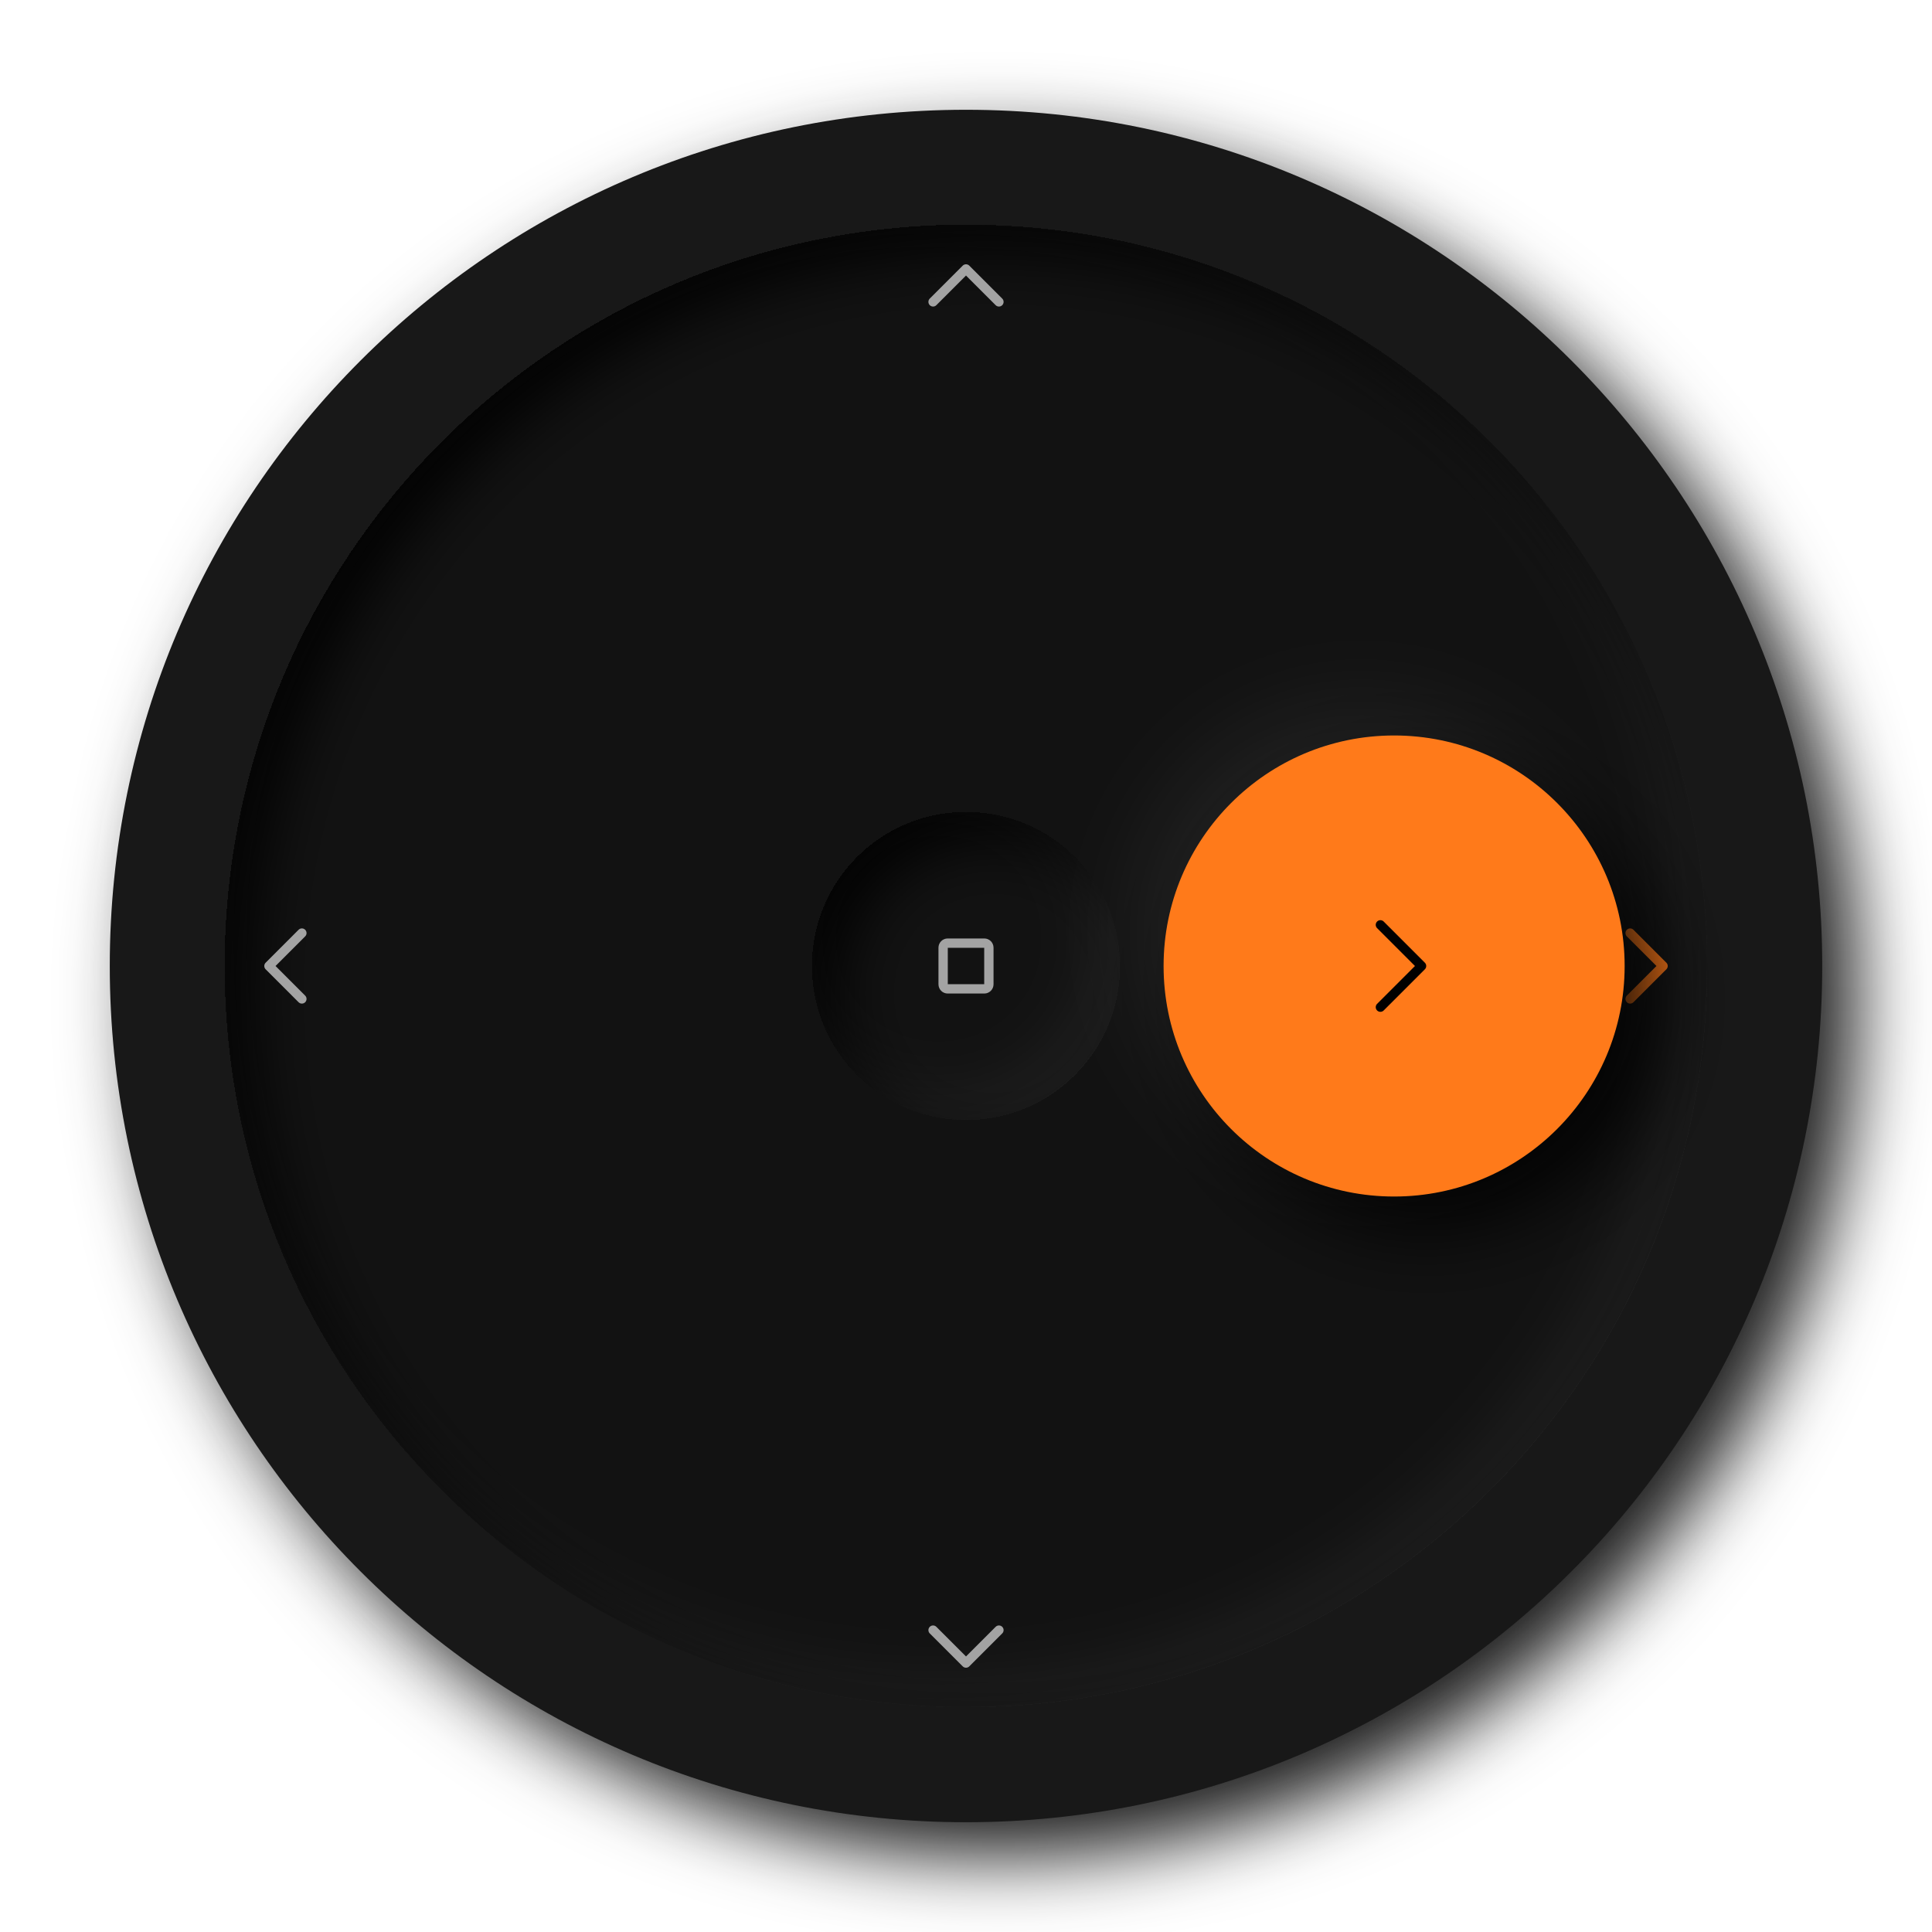
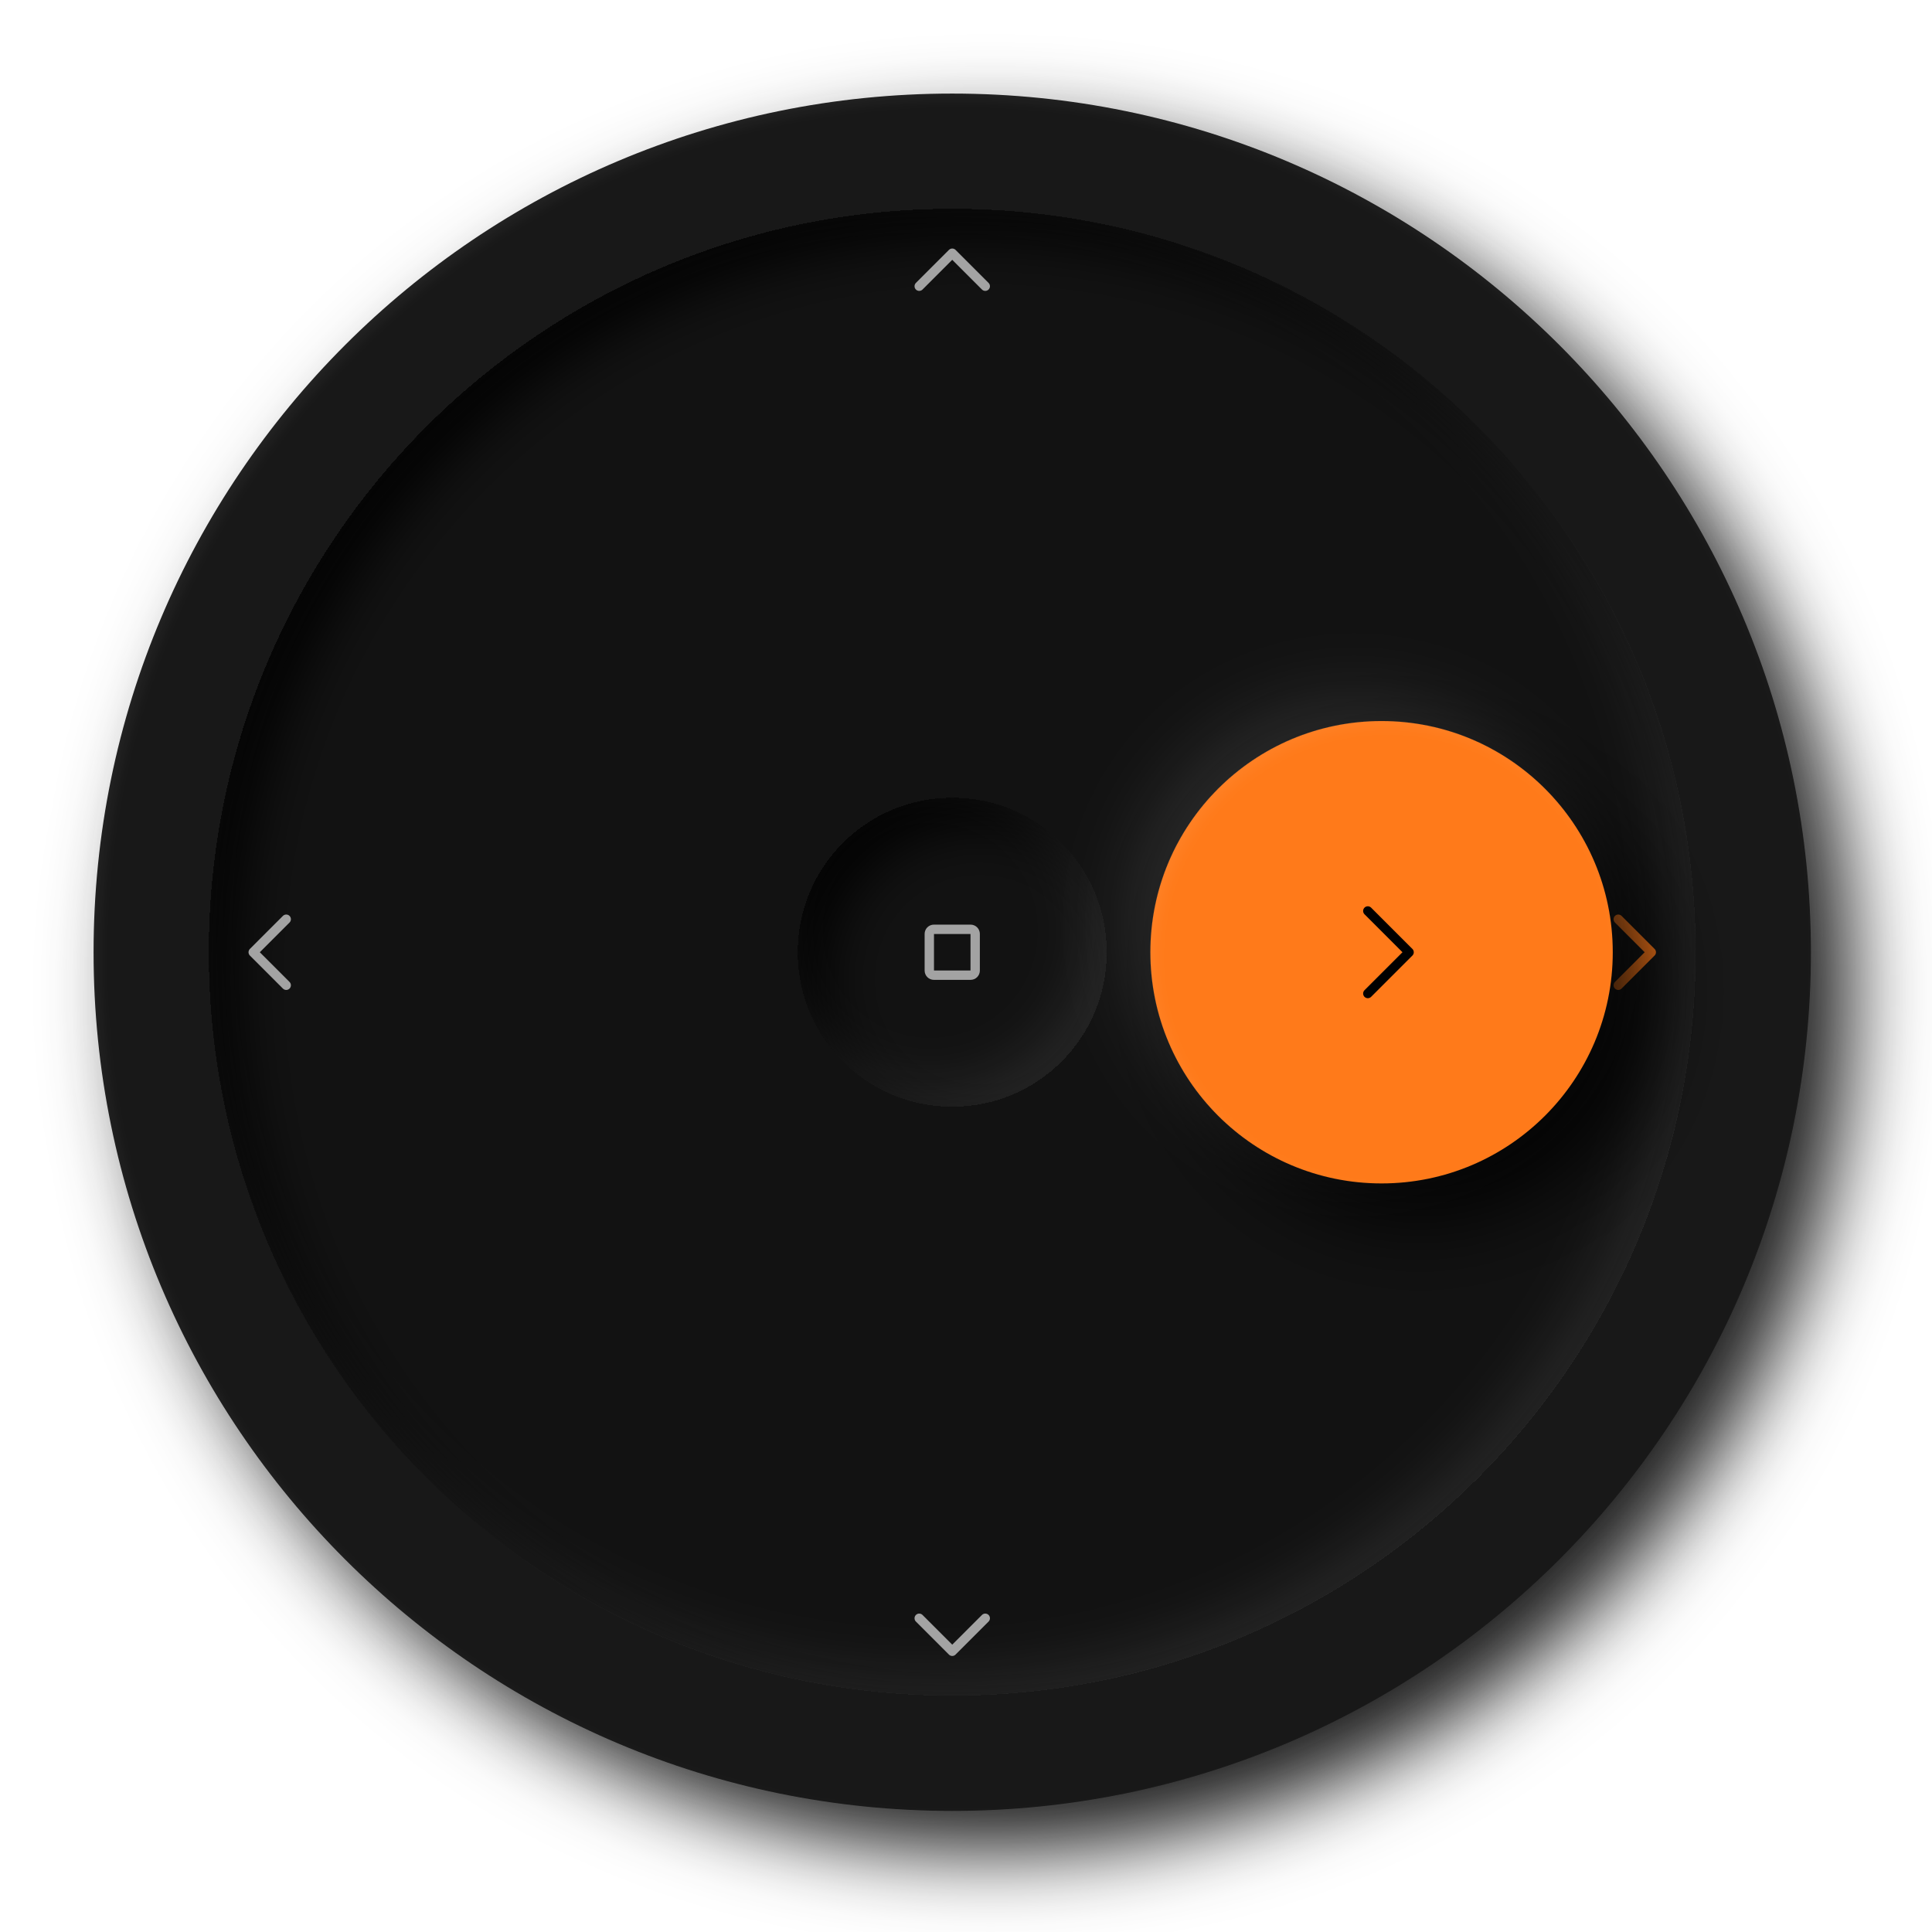
- <svg xmlns="http://www.w3.org/2000/svg" preserveAspectRatio="none" overflow="visible" style="display: block;" width="352" height="352" viewBox="0 0 352 352" fill="none">
+ <svg xmlns="http://www.w3.org/2000/svg" preserveAspectRatio="none" overflow="visible" style="display: block;" width="351" height="351" viewBox="0 0 351 351" fill="none">
  <g id="Clash Tank / Latched controller">
-     <g id="Controller base" filter="url(#filter0_dd_0_55)">
-       <circle cx="176" cy="176" r="156" fill="#181818" />
+     <g id="Controller base" filter="url(#filter0_ddi_0_21)">
+       <circle cx="173" cy="173" r="156" fill="#181818" />
    </g>
-     <g id="Recessed travel" filter="url(#filter1_ii_0_55)">
-       <circle cx="176" cy="176" r="135" fill="#121212" />
+     <g id="Recessed travel" filter="url(#filter1_ii_0_21)">
+       <circle cx="173" cy="173" r="135" fill="#121212" />
    </g>
    <g id="Icon / up">
-       <path id="Vector" d="M170 55L176 49L182 55" stroke-width="1.7" stroke-linecap="round" stroke-linejoin="round" stroke="#A3A3A3" />
+       <path id="Vector" d="M167 52L173 46L179 52" stroke-width="1.7" stroke-linecap="round" stroke-linejoin="round" stroke="#A3A3A3" />
    </g>
    <g id="Icon / down">
-       <path id="Vector_2" d="M170 297L176 303L182 297" stroke-width="1.7" stroke-linecap="round" stroke-linejoin="round" stroke="#A3A3A3" />
+       <path id="Vector_2" d="M167 294L173 300L179 294" stroke-width="1.7" stroke-linecap="round" stroke-linejoin="round" stroke="#A3A3A3" />
    </g>
    <g id="Icon / left">
-       <path id="Vector_3" d="M55 170L49 176L55 182" stroke-width="1.7" stroke-linecap="round" stroke-linejoin="round" stroke="#A3A3A3" />
+       <path id="Vector_3" d="M52 167L46 173L52 179" stroke-width="1.7" stroke-linecap="round" stroke-linejoin="round" stroke="#A3A3A3" />
    </g>
    <g id="Icon / right">
-       <path id="Vector_4" d="M297 170L303 176L297 182" stroke-width="1.7" stroke-linecap="round" stroke-linejoin="round" stroke="#FF7A1A" />
+       <path id="Vector_4" d="M294 167L300 173L294 179" stroke-width="1.7" stroke-linecap="round" stroke-linejoin="round" stroke="#FF7A1A" />
    </g>
-     <g id="Center stop target" filter="url(#filter2_ii_0_55)">
-       <circle cx="176" cy="176" r="28" fill="#121212" />
+     <g id="Center stop target" filter="url(#filter2_ii_0_21)">
+       <circle cx="173" cy="173" r="28" fill="#121212" />
    </g>
    <g id="Icon / stop">
-       <path id="Vector_5" d="M172.667 171.833H179.333C179.554 171.833 179.766 171.921 179.923 172.077C180.079 172.234 180.167 172.446 180.167 172.667V179.333C180.167 179.554 180.079 179.766 179.923 179.923C179.766 180.079 179.554 180.167 179.333 180.167H172.667C172.446 180.167 172.234 180.079 172.077 179.923C171.921 179.766 171.833 179.554 171.833 179.333V172.667C171.833 172.446 171.921 172.234 172.077 172.077C172.234 171.921 172.446 171.833 172.667 171.833Z" stroke-width="1.7" stroke-linecap="round" stroke-linejoin="round" stroke="#A3A3A3" />
+       <path id="Vector_5" d="M169.667 168.833H176.333C176.554 168.833 176.766 168.921 176.923 169.077C177.079 169.234 177.167 169.446 177.167 169.667V176.333C177.167 176.554 177.079 176.766 176.923 176.923C176.766 177.079 176.554 177.167 176.333 177.167H169.667C169.446 177.167 169.234 177.079 169.077 176.923C168.921 176.766 168.833 176.554 168.833 176.333V169.667C168.833 169.446 168.921 169.234 169.077 169.077C169.234 168.921 169.446 168.833 169.667 168.833Z" stroke-width="1.7" stroke-linecap="round" stroke-linejoin="round" stroke="#A3A3A3" />
    </g>
-     <g id="Latched thumb" filter="url(#filter3_dd_0_55)">
-       <circle cx="254" cy="176" r="42" fill="#FF7A1A" />
+     <g id="Latched thumb" filter="url(#filter3_ddi_0_21)">
+       <circle cx="251" cy="173" r="42" fill="#FF7A1A" />
    </g>
    <g id="Icon / right_2">
-       <path id="Vector_6" d="M251.5 168.5L259 176L251.5 183.5" stroke-width="1.7" stroke-linecap="round" stroke-linejoin="round" stroke="black" />
+       <path id="Vector_6" d="M248.5 165.5L256 173L248.5 180.5" stroke-width="1.7" stroke-linecap="round" stroke-linejoin="round" stroke="black" />
    </g>
  </g>
  <defs>
-     <filter id="filter0_dd_0_55" x="0" y="0" width="352" height="352" filterUnits="userSpaceOnUse" color-interpolation-filters="sRGB">
+     <filter id="filter0_ddi_0_21" x="0" y="0" width="351" height="351" filterUnits="userSpaceOnUse" color-interpolation-filters="sRGB">
      <feFlood flood-opacity="0" result="BackgroundImageFix" />
      <feColorMatrix in="SourceAlpha" type="matrix" values="0 0 0 0 0 0 0 0 0 0 0 0 0 0 0 0 0 0 127 0" result="hardAlpha" />
-       <feOffset dx="6" dy="6" />
-       <feGaussianBlur stdDeviation="7" />
+       <feOffset dx="7" dy="7" />
+       <feGaussianBlur stdDeviation="7.5" />
      <feColorMatrix type="matrix" values="0 0 0 0 0 0 0 0 0 0 0 0 0 0 0 0 0 0 0.9 0" />
-       <feBlend mode="normal" in2="BackgroundImageFix" result="effect1_dropShadow_0_55" />
+       <feBlend mode="normal" in2="BackgroundImageFix" result="effect1_dropShadow_0_21" />
      <feColorMatrix in="SourceAlpha" type="matrix" values="0 0 0 0 0 0 0 0 0 0 0 0 0 0 0 0 0 0 127 0" result="hardAlpha" />
-       <feOffset dx="-6" dy="-6" />
-       <feGaussianBlur stdDeviation="7" />
-       <feColorMatrix type="matrix" values="0 0 0 0 1 0 0 0 0 1 0 0 0 0 1 0 0 0 0.055 0" />
-       <feBlend mode="normal" in2="effect1_dropShadow_0_55" result="effect2_dropShadow_0_55" />
-       <feBlend mode="normal" in="SourceGraphic" in2="effect2_dropShadow_0_55" result="shape" />
+       <feOffset dx="-5" dy="-5" />
+       <feGaussianBlur stdDeviation="6" />
+       <feColorMatrix type="matrix" values="0 0 0 0 1 0 0 0 0 1 0 0 0 0 1 0 0 0 0.09 0" />
+       <feBlend mode="normal" in2="effect1_dropShadow_0_21" result="effect2_dropShadow_0_21" />
+       <feBlend mode="normal" in="SourceGraphic" in2="effect2_dropShadow_0_21" result="shape" />
+       <feColorMatrix in="SourceAlpha" type="matrix" values="0 0 0 0 0 0 0 0 0 0 0 0 0 0 0 0 0 0 127 0" result="hardAlpha" />
+       <feOffset dx="1" dy="1" />
+       <feGaussianBlur stdDeviation="1" />
+       <feComposite in2="hardAlpha" operator="arithmetic" k2="-1" k3="1" />
+       <feColorMatrix type="matrix" values="0 0 0 0 1 0 0 0 0 1 0 0 0 0 1 0 0 0 0.045 0" />
+       <feBlend mode="normal" in2="shape" result="effect3_innerShadow_0_21" />
    </filter>
-     <filter id="filter1_ii_0_55" x="36" y="36" width="280" height="280" filterUnits="userSpaceOnUse" color-interpolation-filters="sRGB">
+     <filter id="filter1_ii_0_21" x="34" y="34" width="279" height="279" filterUnits="userSpaceOnUse" color-interpolation-filters="sRGB">
      <feFlood flood-opacity="0" result="BackgroundImageFix" />
      <feBlend mode="normal" in="SourceGraphic" in2="BackgroundImageFix" result="shape" />
      <feColorMatrix in="SourceAlpha" type="matrix" values="0 0 0 0 0 0 0 0 0 0 0 0 0 0 0 0 0 0 127 0" result="hardAlpha" />
      <feOffset dx="5" dy="5" />
-       <feGaussianBlur stdDeviation="5.5" />
+       <feGaussianBlur stdDeviation="5" />
      <feComposite in2="hardAlpha" operator="arithmetic" k2="-1" k3="1" />
      <feColorMatrix type="matrix" values="0 0 0 0 0 0 0 0 0 0 0 0 0 0 0 0 0 0 0.9 0" />
-       <feBlend mode="normal" in2="shape" result="effect1_innerShadow_0_55" />
+       <feBlend mode="normal" in2="shape" result="effect1_innerShadow_0_21" />
      <feColorMatrix in="SourceAlpha" type="matrix" values="0 0 0 0 0 0 0 0 0 0 0 0 0 0 0 0 0 0 127 0" result="hardAlpha" />
-       <feOffset dx="-5" dy="-5" />
-       <feGaussianBlur stdDeviation="5.5" />
+       <feOffset dx="-4" dy="-4" />
+       <feGaussianBlur stdDeviation="4.5" />
      <feComposite in2="hardAlpha" operator="arithmetic" k2="-1" k3="1" />
-       <feColorMatrix type="matrix" values="0 0 0 0 1 0 0 0 0 1 0 0 0 0 1 0 0 0 0.045 0" />
-       <feBlend mode="normal" in2="effect1_innerShadow_0_55" result="effect2_innerShadow_0_55" />
+       <feColorMatrix type="matrix" values="0 0 0 0 1 0 0 0 0 1 0 0 0 0 1 0 0 0 0.075 0" />
+       <feBlend mode="normal" in2="effect1_innerShadow_0_21" result="effect2_innerShadow_0_21" />
    </filter>
-     <filter id="filter2_ii_0_55" x="143" y="143" width="66" height="66" filterUnits="userSpaceOnUse" color-interpolation-filters="sRGB">
+     <filter id="filter2_ii_0_21" x="141" y="141" width="65" height="65" filterUnits="userSpaceOnUse" color-interpolation-filters="sRGB">
      <feFlood flood-opacity="0" result="BackgroundImageFix" />
      <feBlend mode="normal" in="SourceGraphic" in2="BackgroundImageFix" result="shape" />
      <feColorMatrix in="SourceAlpha" type="matrix" values="0 0 0 0 0 0 0 0 0 0 0 0 0 0 0 0 0 0 127 0" result="hardAlpha" />
      <feOffset dx="5" dy="5" />
-       <feGaussianBlur stdDeviation="5.5" />
+       <feGaussianBlur stdDeviation="5" />
      <feComposite in2="hardAlpha" operator="arithmetic" k2="-1" k3="1" />
      <feColorMatrix type="matrix" values="0 0 0 0 0 0 0 0 0 0 0 0 0 0 0 0 0 0 0.9 0" />
-       <feBlend mode="normal" in2="shape" result="effect1_innerShadow_0_55" />
+       <feBlend mode="normal" in2="shape" result="effect1_innerShadow_0_21" />
+       <feColorMatrix in="SourceAlpha" type="matrix" values="0 0 0 0 0 0 0 0 0 0 0 0 0 0 0 0 0 0 127 0" result="hardAlpha" />
+       <feOffset dx="-4" dy="-4" />
+       <feGaussianBlur stdDeviation="4.5" />
+       <feComposite in2="hardAlpha" operator="arithmetic" k2="-1" k3="1" />
+       <feColorMatrix type="matrix" values="0 0 0 0 1 0 0 0 0 1 0 0 0 0 1 0 0 0 0.075 0" />
+       <feBlend mode="normal" in2="effect1_innerShadow_0_21" result="effect2_innerShadow_0_21" />
+     </filter>
+     <filter id="filter3_ddi_0_21" x="192" y="114" width="123" height="123" filterUnits="userSpaceOnUse" color-interpolation-filters="sRGB">
+       <feFlood flood-opacity="0" result="BackgroundImageFix" />
+       <feColorMatrix in="SourceAlpha" type="matrix" values="0 0 0 0 0 0 0 0 0 0 0 0 0 0 0 0 0 0 127 0" result="hardAlpha" />
+       <feOffset dx="7" dy="7" />
+       <feGaussianBlur stdDeviation="7.5" />
+       <feColorMatrix type="matrix" values="0 0 0 0 0 0 0 0 0 0 0 0 0 0 0 0 0 0 0.9 0" />
+       <feBlend mode="normal" in2="BackgroundImageFix" result="effect1_dropShadow_0_21" />
      <feColorMatrix in="SourceAlpha" type="matrix" values="0 0 0 0 0 0 0 0 0 0 0 0 0 0 0 0 0 0 127 0" result="hardAlpha" />
      <feOffset dx="-5" dy="-5" />
-       <feGaussianBlur stdDeviation="5.5" />
+       <feGaussianBlur stdDeviation="6" />
+       <feColorMatrix type="matrix" values="0 0 0 0 1 0 0 0 0 1 0 0 0 0 1 0 0 0 0.09 0" />
+       <feBlend mode="normal" in2="effect1_dropShadow_0_21" result="effect2_dropShadow_0_21" />
+       <feBlend mode="normal" in="SourceGraphic" in2="effect2_dropShadow_0_21" result="shape" />
+       <feColorMatrix in="SourceAlpha" type="matrix" values="0 0 0 0 0 0 0 0 0 0 0 0 0 0 0 0 0 0 127 0" result="hardAlpha" />
+       <feOffset dx="1" dy="1" />
+       <feGaussianBlur stdDeviation="1" />
      <feComposite in2="hardAlpha" operator="arithmetic" k2="-1" k3="1" />
      <feColorMatrix type="matrix" values="0 0 0 0 1 0 0 0 0 1 0 0 0 0 1 0 0 0 0.045 0" />
-       <feBlend mode="normal" in2="effect1_innerShadow_0_55" result="effect2_innerShadow_0_55" />
-     </filter>
-     <filter id="filter3_dd_0_55" x="192" y="114" width="124" height="124" filterUnits="userSpaceOnUse" color-interpolation-filters="sRGB">
-       <feFlood flood-opacity="0" result="BackgroundImageFix" />
-       <feColorMatrix in="SourceAlpha" type="matrix" values="0 0 0 0 0 0 0 0 0 0 0 0 0 0 0 0 0 0 127 0" result="hardAlpha" />
-       <feOffset dx="6" dy="6" />
-       <feGaussianBlur stdDeviation="7" />
-       <feColorMatrix type="matrix" values="0 0 0 0 0 0 0 0 0 0 0 0 0 0 0 0 0 0 0.9 0" />
-       <feBlend mode="normal" in2="BackgroundImageFix" result="effect1_dropShadow_0_55" />
-       <feColorMatrix in="SourceAlpha" type="matrix" values="0 0 0 0 0 0 0 0 0 0 0 0 0 0 0 0 0 0 127 0" result="hardAlpha" />
-       <feOffset dx="-6" dy="-6" />
-       <feGaussianBlur stdDeviation="7" />
-       <feColorMatrix type="matrix" values="0 0 0 0 1 0 0 0 0 1 0 0 0 0 1 0 0 0 0.055 0" />
-       <feBlend mode="normal" in2="effect1_dropShadow_0_55" result="effect2_dropShadow_0_55" />
-       <feBlend mode="normal" in="SourceGraphic" in2="effect2_dropShadow_0_55" result="shape" />
+       <feBlend mode="normal" in2="shape" result="effect3_innerShadow_0_21" />
    </filter>
  </defs>
</svg>
